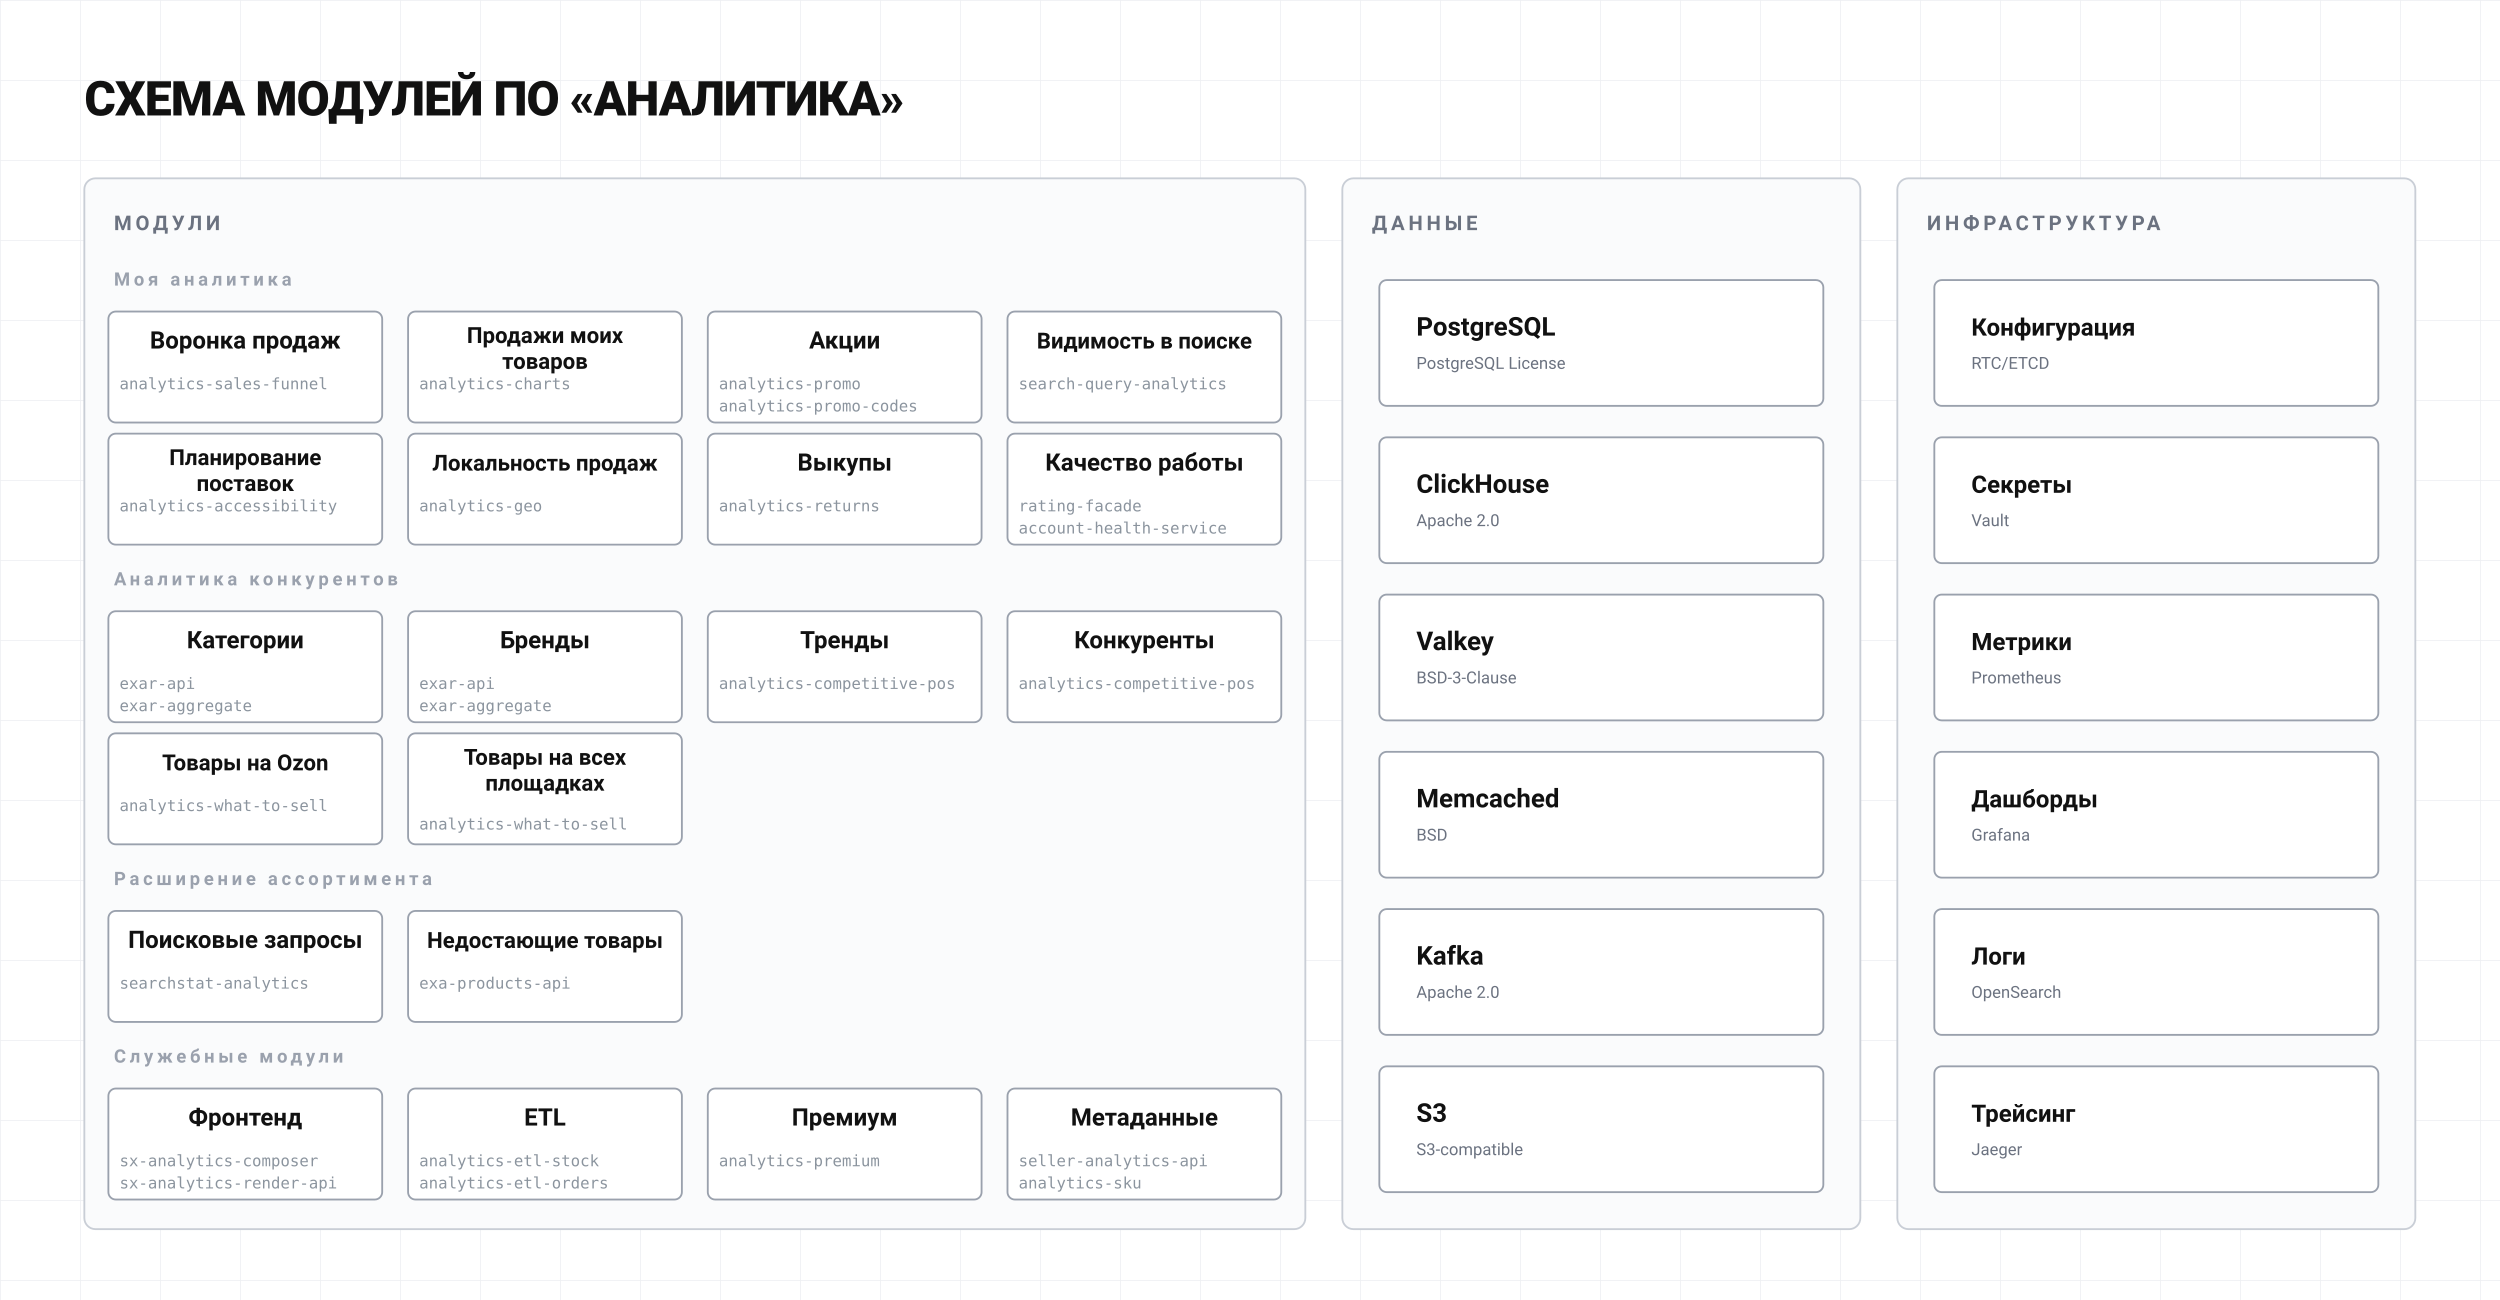
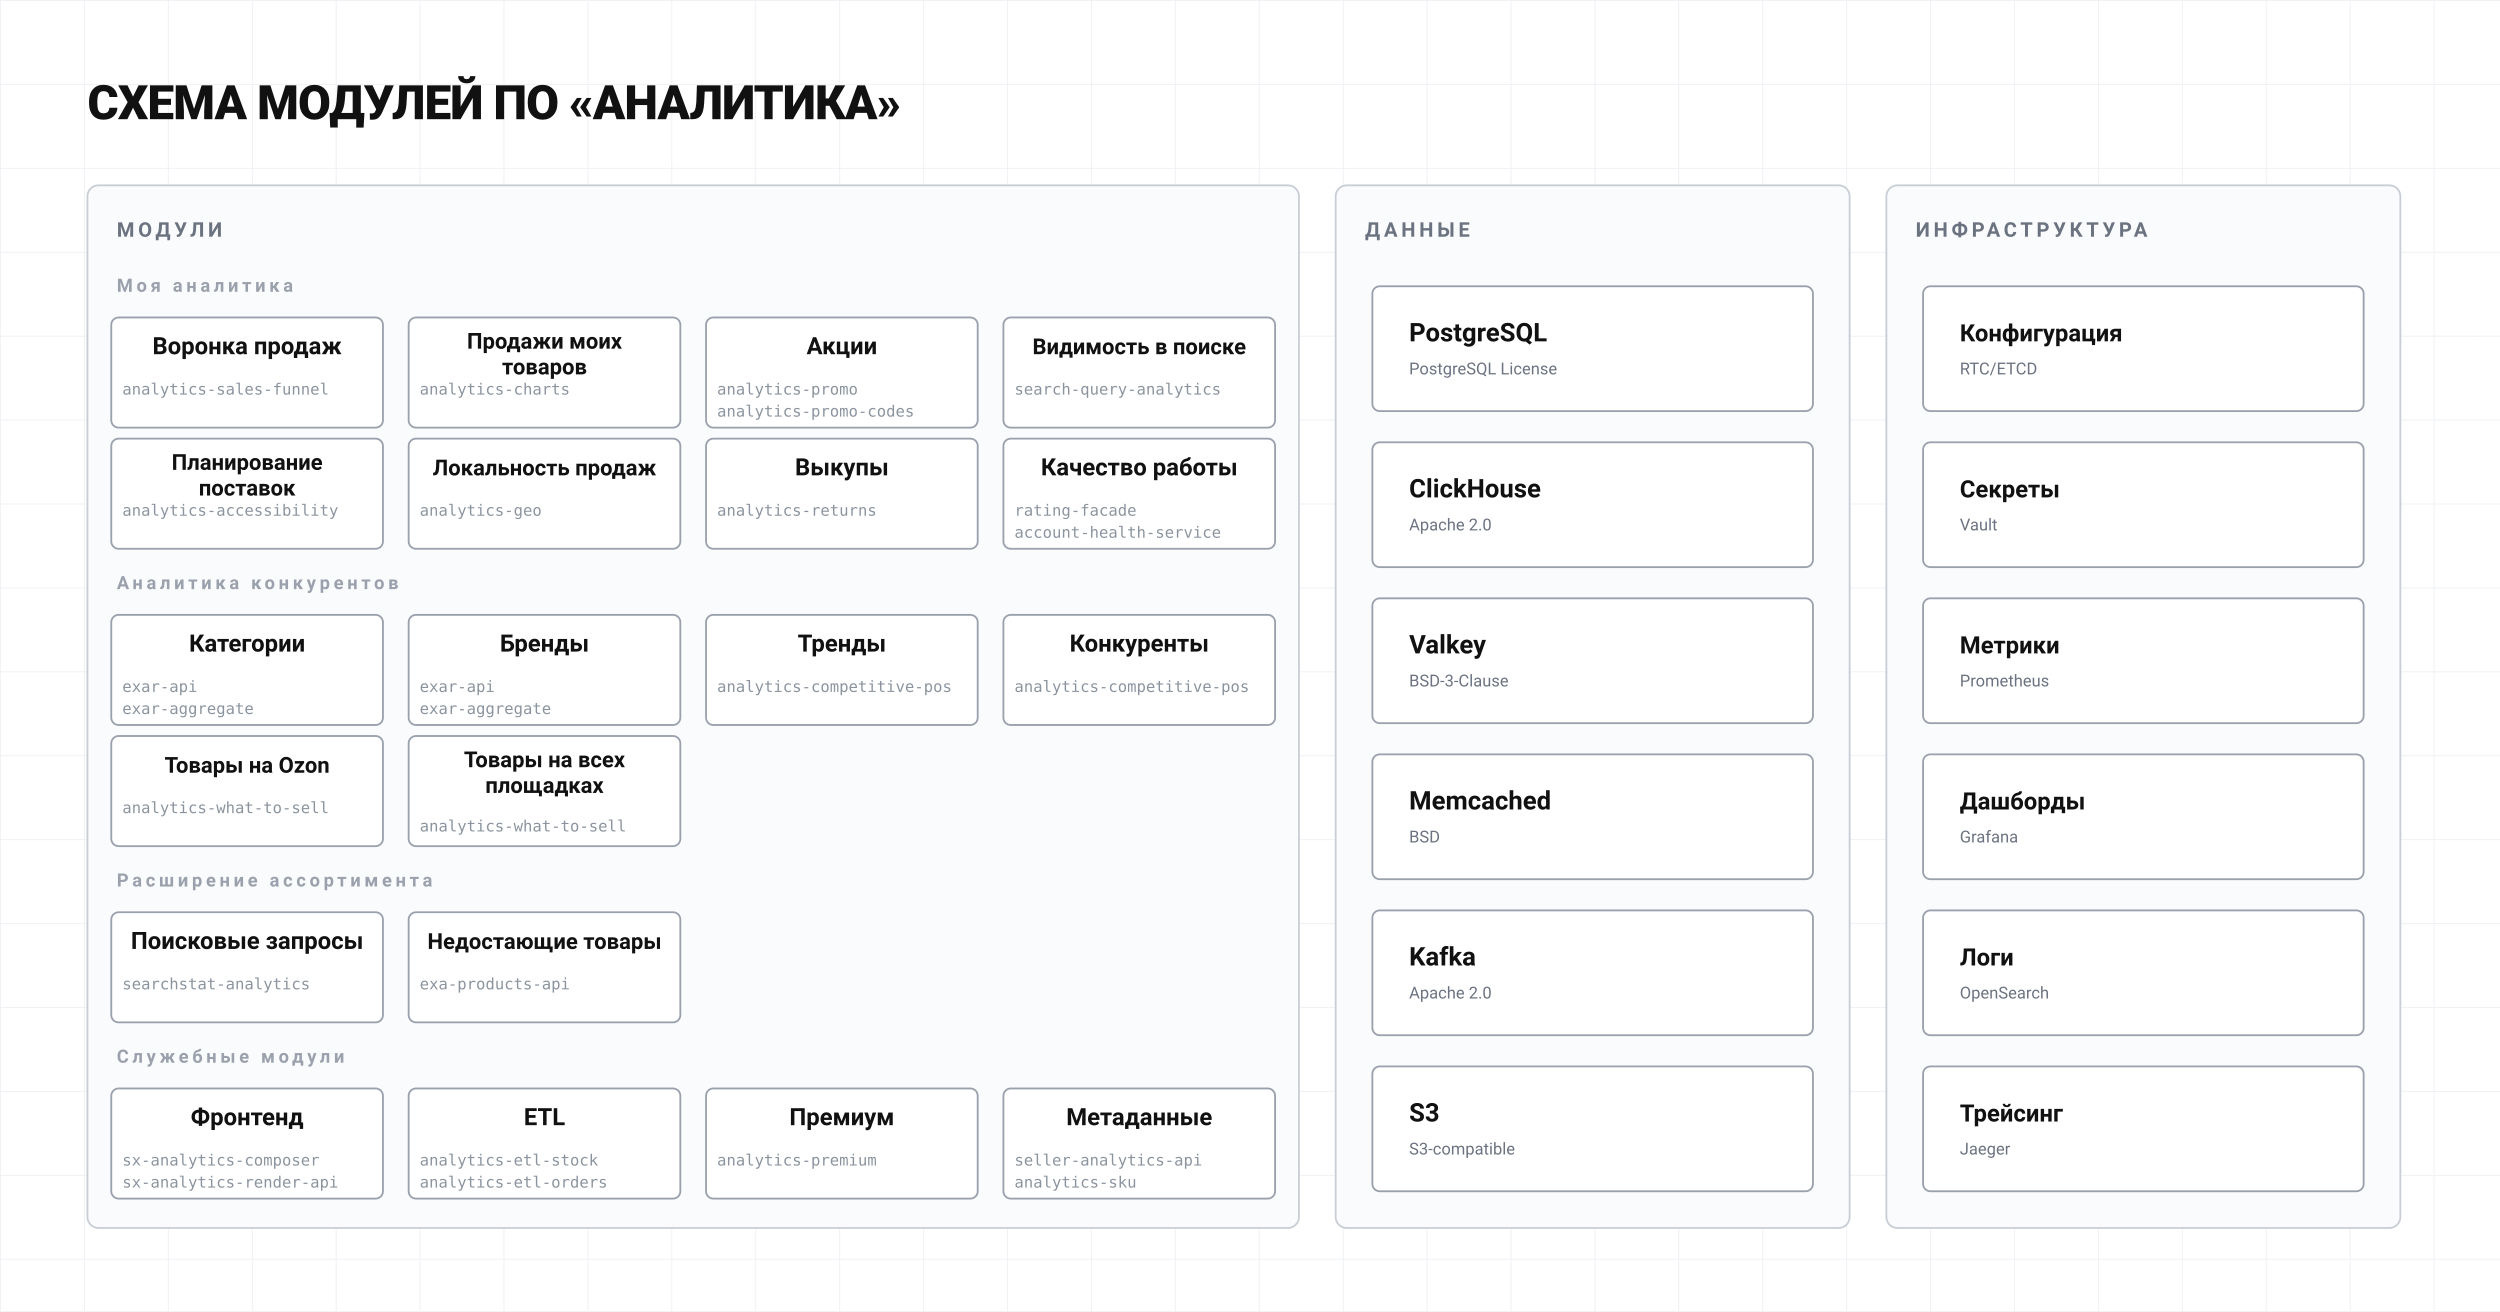
- <svg xmlns="http://www.w3.org/2000/svg" width="1500" height="780" viewBox="0 0 1500 780" font-family="-apple-system,'Segoe UI',Roboto,sans-serif">
+ <svg xmlns="http://www.w3.org/2000/svg" width="1430" height="750" viewBox="0 0 1430 750" font-family="-apple-system,'Segoe UI',Roboto,sans-serif">
  <defs>
    <pattern id="grid" width="48" height="48" patternUnits="userSpaceOnUse">
      <path d="M48 0H0V48" fill="none" stroke="#eef0f3" />
    </pattern>
  </defs>
-   <rect width="1500" height="780" fill="#ffffff" />
-   <rect width="1500" height="780" fill="url(#grid)" />
-   <g transform="translate(-16,-4) scale(1.11)">
-     <text x="60" y="66" fill="#111111" font-size="26" font-weight="800" letter-spacing="-.5">СХЕМА МОДУЛЕЙ ПО «АНАЛИТИКА»</text>
+   <rect width="1430" height="750" fill="#ffffff" />
+   <rect width="1430" height="750" fill="url(#grid)" />
+   <g transform="translate(-13,1) scale(1.05)">
+     <text x="60" y="64" fill="#111111" font-size="26" font-weight="800" letter-spacing="-.5">СХЕМА МОДУЛЕЙ ПО «АНАЛИТИКА»</text>
    <rect x="60" y="100" width="660" height="568" rx="6" fill="#fafbfc" stroke="#c9ced6" />
    <text x="76" y="128" fill="#6b7280" font-size="11" font-weight="700" letter-spacing="2">МОДУЛИ</text>
    <text x="76" y="158" fill="#9aa1ad" font-size="10" font-weight="700" letter-spacing="2">Моя аналитика</text>
    <g>
      <rect x="73" y="172" width="148" height="60" rx="4" fill="#ffffff" stroke="#9aa1ad" />
      <text x="147" y="192" fill="#111111" font-size="13" font-weight="600" text-anchor="middle">Воронка продаж</text>
      <text x="79" y="214" fill="#8b949e" font-size="8.5" font-family="'SF Mono','Fira Code',Consolas,monospace">analytics-sales-funnel</text>
    </g>
    <g>
      <rect x="235" y="172" width="148" height="60" rx="4" fill="#ffffff" stroke="#9aa1ad" />
      <text x="309" y="189" fill="#111111" font-size="12" font-weight="600" text-anchor="middle">Продажи моих</text>
      <text x="309" y="203" fill="#111111" font-size="12" font-weight="600" text-anchor="middle">товаров</text>
      <text x="241" y="214" fill="#8b949e" font-size="8.5" font-family="'SF Mono','Fira Code',Consolas,monospace">analytics-charts</text>
    </g>
    <g>
      <rect x="397" y="172" width="148" height="60" rx="4" fill="#ffffff" stroke="#9aa1ad" />
      <text x="471" y="192" fill="#111111" font-size="13" font-weight="600" text-anchor="middle">Акции</text>
      <text x="403" y="214" fill="#8b949e" font-size="8.5" font-family="'SF Mono','Fira Code',Consolas,monospace">analytics-promo</text>
      <text x="403" y="226" fill="#8b949e" font-size="8.5" font-family="'SF Mono','Fira Code',Consolas,monospace">analytics-promo-codes</text>
    </g>
    <g>
      <rect x="559" y="172" width="148" height="60" rx="4" fill="#ffffff" stroke="#9aa1ad" />
      <text x="633" y="192" fill="#111111" font-size="12" font-weight="600" text-anchor="middle">Видимость в поиске</text>
      <text x="565" y="214" fill="#8b949e" font-size="8.5" font-family="'SF Mono','Fira Code',Consolas,monospace">search-query-analytics</text>
    </g>
    <g>
      <rect x="73" y="238" width="148" height="60" rx="4" fill="#ffffff" stroke="#9aa1ad" />
      <text x="147" y="255" fill="#111111" font-size="12" font-weight="600" text-anchor="middle">Планирование</text>
      <text x="147" y="269" fill="#111111" font-size="12" font-weight="600" text-anchor="middle">поставок</text>
      <text x="79" y="280" fill="#8b949e" font-size="8.5" font-family="'SF Mono','Fira Code',Consolas,monospace">analytics-accessibility</text>
    </g>
    <g>
      <rect x="235" y="238" width="148" height="60" rx="4" fill="#ffffff" stroke="#9aa1ad" />
      <text x="309" y="258" fill="#111111" font-size="12" font-weight="600" text-anchor="middle">Локальность продаж</text>
      <text x="241" y="280" fill="#8b949e" font-size="8.5" font-family="'SF Mono','Fira Code',Consolas,monospace">analytics-geo</text>
    </g>
    <g>
      <rect x="397" y="238" width="148" height="60" rx="4" fill="#ffffff" stroke="#9aa1ad" />
      <text x="471" y="258" fill="#111111" font-size="13" font-weight="600" text-anchor="middle">Выкупы</text>
      <text x="403" y="280" fill="#8b949e" font-size="8.5" font-family="'SF Mono','Fira Code',Consolas,monospace">analytics-returns</text>
    </g>
    <g>
      <rect x="559" y="238" width="148" height="60" rx="4" fill="#ffffff" stroke="#9aa1ad" />
      <text x="633" y="258" fill="#111111" font-size="13" font-weight="600" text-anchor="middle">Качество работы</text>
      <text x="565" y="280" fill="#8b949e" font-size="8.5" font-family="'SF Mono','Fira Code',Consolas,monospace">rating-facade</text>
      <text x="565" y="292" fill="#8b949e" font-size="8.5" font-family="'SF Mono','Fira Code',Consolas,monospace">account-health-service</text>
    </g>
    <text x="76" y="320" fill="#9aa1ad" font-size="10" font-weight="700" letter-spacing="2">Аналитика конкурентов</text>
    <g>
      <rect x="73" y="334" width="148" height="60" rx="4" fill="#ffffff" stroke="#9aa1ad" />
      <text x="147" y="354" fill="#111111" font-size="13" font-weight="600" text-anchor="middle">Категории</text>
      <text x="79" y="376" fill="#8b949e" font-size="8.5" font-family="'SF Mono','Fira Code',Consolas,monospace">exar-api</text>
      <text x="79" y="388" fill="#8b949e" font-size="8.5" font-family="'SF Mono','Fira Code',Consolas,monospace">exar-aggregate</text>
    </g>
    <g>
      <rect x="235" y="334" width="148" height="60" rx="4" fill="#ffffff" stroke="#9aa1ad" />
      <text x="309" y="354" fill="#111111" font-size="13" font-weight="600" text-anchor="middle">Бренды</text>
      <text x="241" y="376" fill="#8b949e" font-size="8.5" font-family="'SF Mono','Fira Code',Consolas,monospace">exar-api</text>
      <text x="241" y="388" fill="#8b949e" font-size="8.5" font-family="'SF Mono','Fira Code',Consolas,monospace">exar-aggregate</text>
    </g>
    <g>
      <rect x="397" y="334" width="148" height="60" rx="4" fill="#ffffff" stroke="#9aa1ad" />
      <text x="471" y="354" fill="#111111" font-size="13" font-weight="600" text-anchor="middle">Тренды</text>
      <text x="403" y="376" fill="#8b949e" font-size="8.5" font-family="'SF Mono','Fira Code',Consolas,monospace">analytics-competitive-pos</text>
    </g>
    <g>
      <rect x="559" y="334" width="148" height="60" rx="4" fill="#ffffff" stroke="#9aa1ad" />
      <text x="633" y="354" fill="#111111" font-size="13" font-weight="600" text-anchor="middle">Конкуренты</text>
      <text x="565" y="376" fill="#8b949e" font-size="8.5" font-family="'SF Mono','Fira Code',Consolas,monospace">analytics-competitive-pos</text>
    </g>
    <g>
      <rect x="73" y="400" width="148" height="60" rx="4" fill="#ffffff" stroke="#9aa1ad" />
      <text x="147" y="420" fill="#111111" font-size="12" font-weight="600" text-anchor="middle">Товары на Ozon</text>
      <text x="79" y="442" fill="#8b949e" font-size="8.5" font-family="'SF Mono','Fira Code',Consolas,monospace">analytics-what-to-sell</text>
    </g>
    <g>
      <rect x="235" y="400" width="148" height="60" rx="4" fill="#ffffff" stroke="#9aa1ad" />
      <text x="309" y="417" fill="#111111" font-size="12" font-weight="600" text-anchor="middle">Товары на всех</text>
      <text x="309" y="431" fill="#111111" font-size="12" font-weight="600" text-anchor="middle">площадках</text>
      <text x="241" y="452" fill="#8b949e" font-size="8.5" font-family="'SF Mono','Fira Code',Consolas,monospace">analytics-what-to-sell</text>
    </g>
    <text x="76" y="482" fill="#9aa1ad" font-size="10" font-weight="700" letter-spacing="2">Расширение ассортимента</text>
    <g>
      <rect x="73" y="496" width="148" height="60" rx="4" fill="#ffffff" stroke="#9aa1ad" />
      <text x="147" y="516" fill="#111111" font-size="13" font-weight="600" text-anchor="middle">Поисковые запросы</text>
      <text x="79" y="538" fill="#8b949e" font-size="8.5" font-family="'SF Mono','Fira Code',Consolas,monospace">searchstat-analytics</text>
    </g>
    <g>
      <rect x="235" y="496" width="148" height="60" rx="4" fill="#ffffff" stroke="#9aa1ad" />
      <text x="309" y="516" fill="#111111" font-size="12" font-weight="600" text-anchor="middle">Недостающие товары</text>
      <text x="241" y="538" fill="#8b949e" font-size="8.5" font-family="'SF Mono','Fira Code',Consolas,monospace">exa-products-api</text>
    </g>
    <text x="76" y="578" fill="#9aa1ad" font-size="10" font-weight="700" letter-spacing="2">Служебные модули</text>
    <g>
      <rect x="73" y="592" width="148" height="60" rx="4" fill="#ffffff" stroke="#9aa1ad" />
      <text x="147" y="612" fill="#111111" font-size="13" font-weight="600" text-anchor="middle">Фронтенд</text>
      <text x="79" y="634" fill="#8b949e" font-size="8.5" font-family="'SF Mono','Fira Code',Consolas,monospace">sx-analytics-composer</text>
      <text x="79" y="646" fill="#8b949e" font-size="8.5" font-family="'SF Mono','Fira Code',Consolas,monospace">sx-analytics-render-api</text>
    </g>
    <g>
      <rect x="235" y="592" width="148" height="60" rx="4" fill="#ffffff" stroke="#9aa1ad" />
      <text x="309" y="612" fill="#111111" font-size="13" font-weight="600" text-anchor="middle">ETL</text>
      <text x="241" y="634" fill="#8b949e" font-size="8.5" font-family="'SF Mono','Fira Code',Consolas,monospace">analytics-etl-stock</text>
      <text x="241" y="646" fill="#8b949e" font-size="8.5" font-family="'SF Mono','Fira Code',Consolas,monospace">analytics-etl-orders</text>
    </g>
    <g>
      <rect x="397" y="592" width="148" height="60" rx="4" fill="#ffffff" stroke="#9aa1ad" />
      <text x="471" y="612" fill="#111111" font-size="13" font-weight="600" text-anchor="middle">Премиум</text>
      <text x="403" y="634" fill="#8b949e" font-size="8.5" font-family="'SF Mono','Fira Code',Consolas,monospace">analytics-premium</text>
    </g>
    <g>
      <rect x="559" y="592" width="148" height="60" rx="4" fill="#ffffff" stroke="#9aa1ad" />
      <text x="633" y="612" fill="#111111" font-size="13" font-weight="600" text-anchor="middle">Метаданные</text>
      <text x="565" y="634" fill="#8b949e" font-size="8.5" font-family="'SF Mono','Fira Code',Consolas,monospace">seller-analytics-api</text>
      <text x="565" y="646" fill="#8b949e" font-size="8.5" font-family="'SF Mono','Fira Code',Consolas,monospace">analytics-sku</text>
    </g>
    <rect x="740" y="100" width="280" height="568" rx="6" fill="#fafbfc" stroke="#c9ced6" />
    <text x="756" y="128" fill="#6b7280" font-size="11" font-weight="700" letter-spacing="2">ДАННЫЕ</text>
    <g>
      <rect x="760" y="155" width="240" height="68" rx="4" fill="#ffffff" stroke="#9aa1ad" />
      <text x="780" y="185" fill="#111111" font-size="14" font-weight="600">PostgreSQL</text>
      <text x="780" y="203" fill="#6b7280" font-size="9">PostgreSQL License</text>
    </g>
    <g>
      <rect x="760" y="240" width="240" height="68" rx="4" fill="#ffffff" stroke="#9aa1ad" />
      <text x="780" y="270" fill="#111111" font-size="14" font-weight="600">ClickHouse</text>
      <text x="780" y="288" fill="#6b7280" font-size="9">Apache 2.0</text>
    </g>
    <g>
      <rect x="760" y="325" width="240" height="68" rx="4" fill="#ffffff" stroke="#9aa1ad" />
      <text x="780" y="355" fill="#111111" font-size="14" font-weight="600">Valkey</text>
      <text x="780" y="373" fill="#6b7280" font-size="9">BSD-3-Clause</text>
    </g>
    <g>
      <rect x="760" y="410" width="240" height="68" rx="4" fill="#ffffff" stroke="#9aa1ad" />
      <text x="780" y="440" fill="#111111" font-size="14" font-weight="600">Memcached</text>
      <text x="780" y="458" fill="#6b7280" font-size="9">BSD</text>
    </g>
    <g>
      <rect x="760" y="495" width="240" height="68" rx="4" fill="#ffffff" stroke="#9aa1ad" />
      <text x="780" y="525" fill="#111111" font-size="14" font-weight="600">Kafka</text>
      <text x="780" y="543" fill="#6b7280" font-size="9">Apache 2.0</text>
    </g>
    <g>
      <rect x="760" y="580" width="240" height="68" rx="4" fill="#ffffff" stroke="#9aa1ad" />
      <text x="780" y="610" fill="#111111" font-size="14" font-weight="600">S3</text>
      <text x="780" y="628" fill="#6b7280" font-size="9">S3-compatible</text>
    </g>
    <rect x="1040" y="100" width="280" height="568" rx="6" fill="#fafbfc" stroke="#c9ced6" />
    <text x="1056" y="128" fill="#6b7280" font-size="11" font-weight="700" letter-spacing="2">ИНФРАСТРУКТУРА</text>
    <g>
      <rect x="1060" y="155" width="240" height="68" rx="4" fill="#ffffff" stroke="#9aa1ad" />
      <text x="1080" y="185" fill="#111111" font-size="13" font-weight="600">Конфигурация</text>
      <text x="1080" y="203" fill="#6b7280" font-size="9">RTC/ETCD</text>
    </g>
    <g>
      <rect x="1060" y="240" width="240" height="68" rx="4" fill="#ffffff" stroke="#9aa1ad" />
      <text x="1080" y="270" fill="#111111" font-size="13" font-weight="600">Секреты</text>
      <text x="1080" y="288" fill="#6b7280" font-size="9">Vault</text>
    </g>
    <g>
      <rect x="1060" y="325" width="240" height="68" rx="4" fill="#ffffff" stroke="#9aa1ad" />
      <text x="1080" y="355" fill="#111111" font-size="13" font-weight="600">Метрики</text>
      <text x="1080" y="373" fill="#6b7280" font-size="9">Prometheus</text>
    </g>
    <g>
      <rect x="1060" y="410" width="240" height="68" rx="4" fill="#ffffff" stroke="#9aa1ad" />
      <text x="1080" y="440" fill="#111111" font-size="13" font-weight="600">Дашборды</text>
      <text x="1080" y="458" fill="#6b7280" font-size="9">Grafana</text>
    </g>
    <g>
      <rect x="1060" y="495" width="240" height="68" rx="4" fill="#ffffff" stroke="#9aa1ad" />
      <text x="1080" y="525" fill="#111111" font-size="13" font-weight="600">Логи</text>
      <text x="1080" y="543" fill="#6b7280" font-size="9">OpenSearch</text>
    </g>
    <g>
      <rect x="1060" y="580" width="240" height="68" rx="4" fill="#ffffff" stroke="#9aa1ad" />
      <text x="1080" y="610" fill="#111111" font-size="13" font-weight="600">Трейсинг</text>
      <text x="1080" y="628" fill="#6b7280" font-size="9">Jaeger</text>
    </g>
  </g>
</svg>
